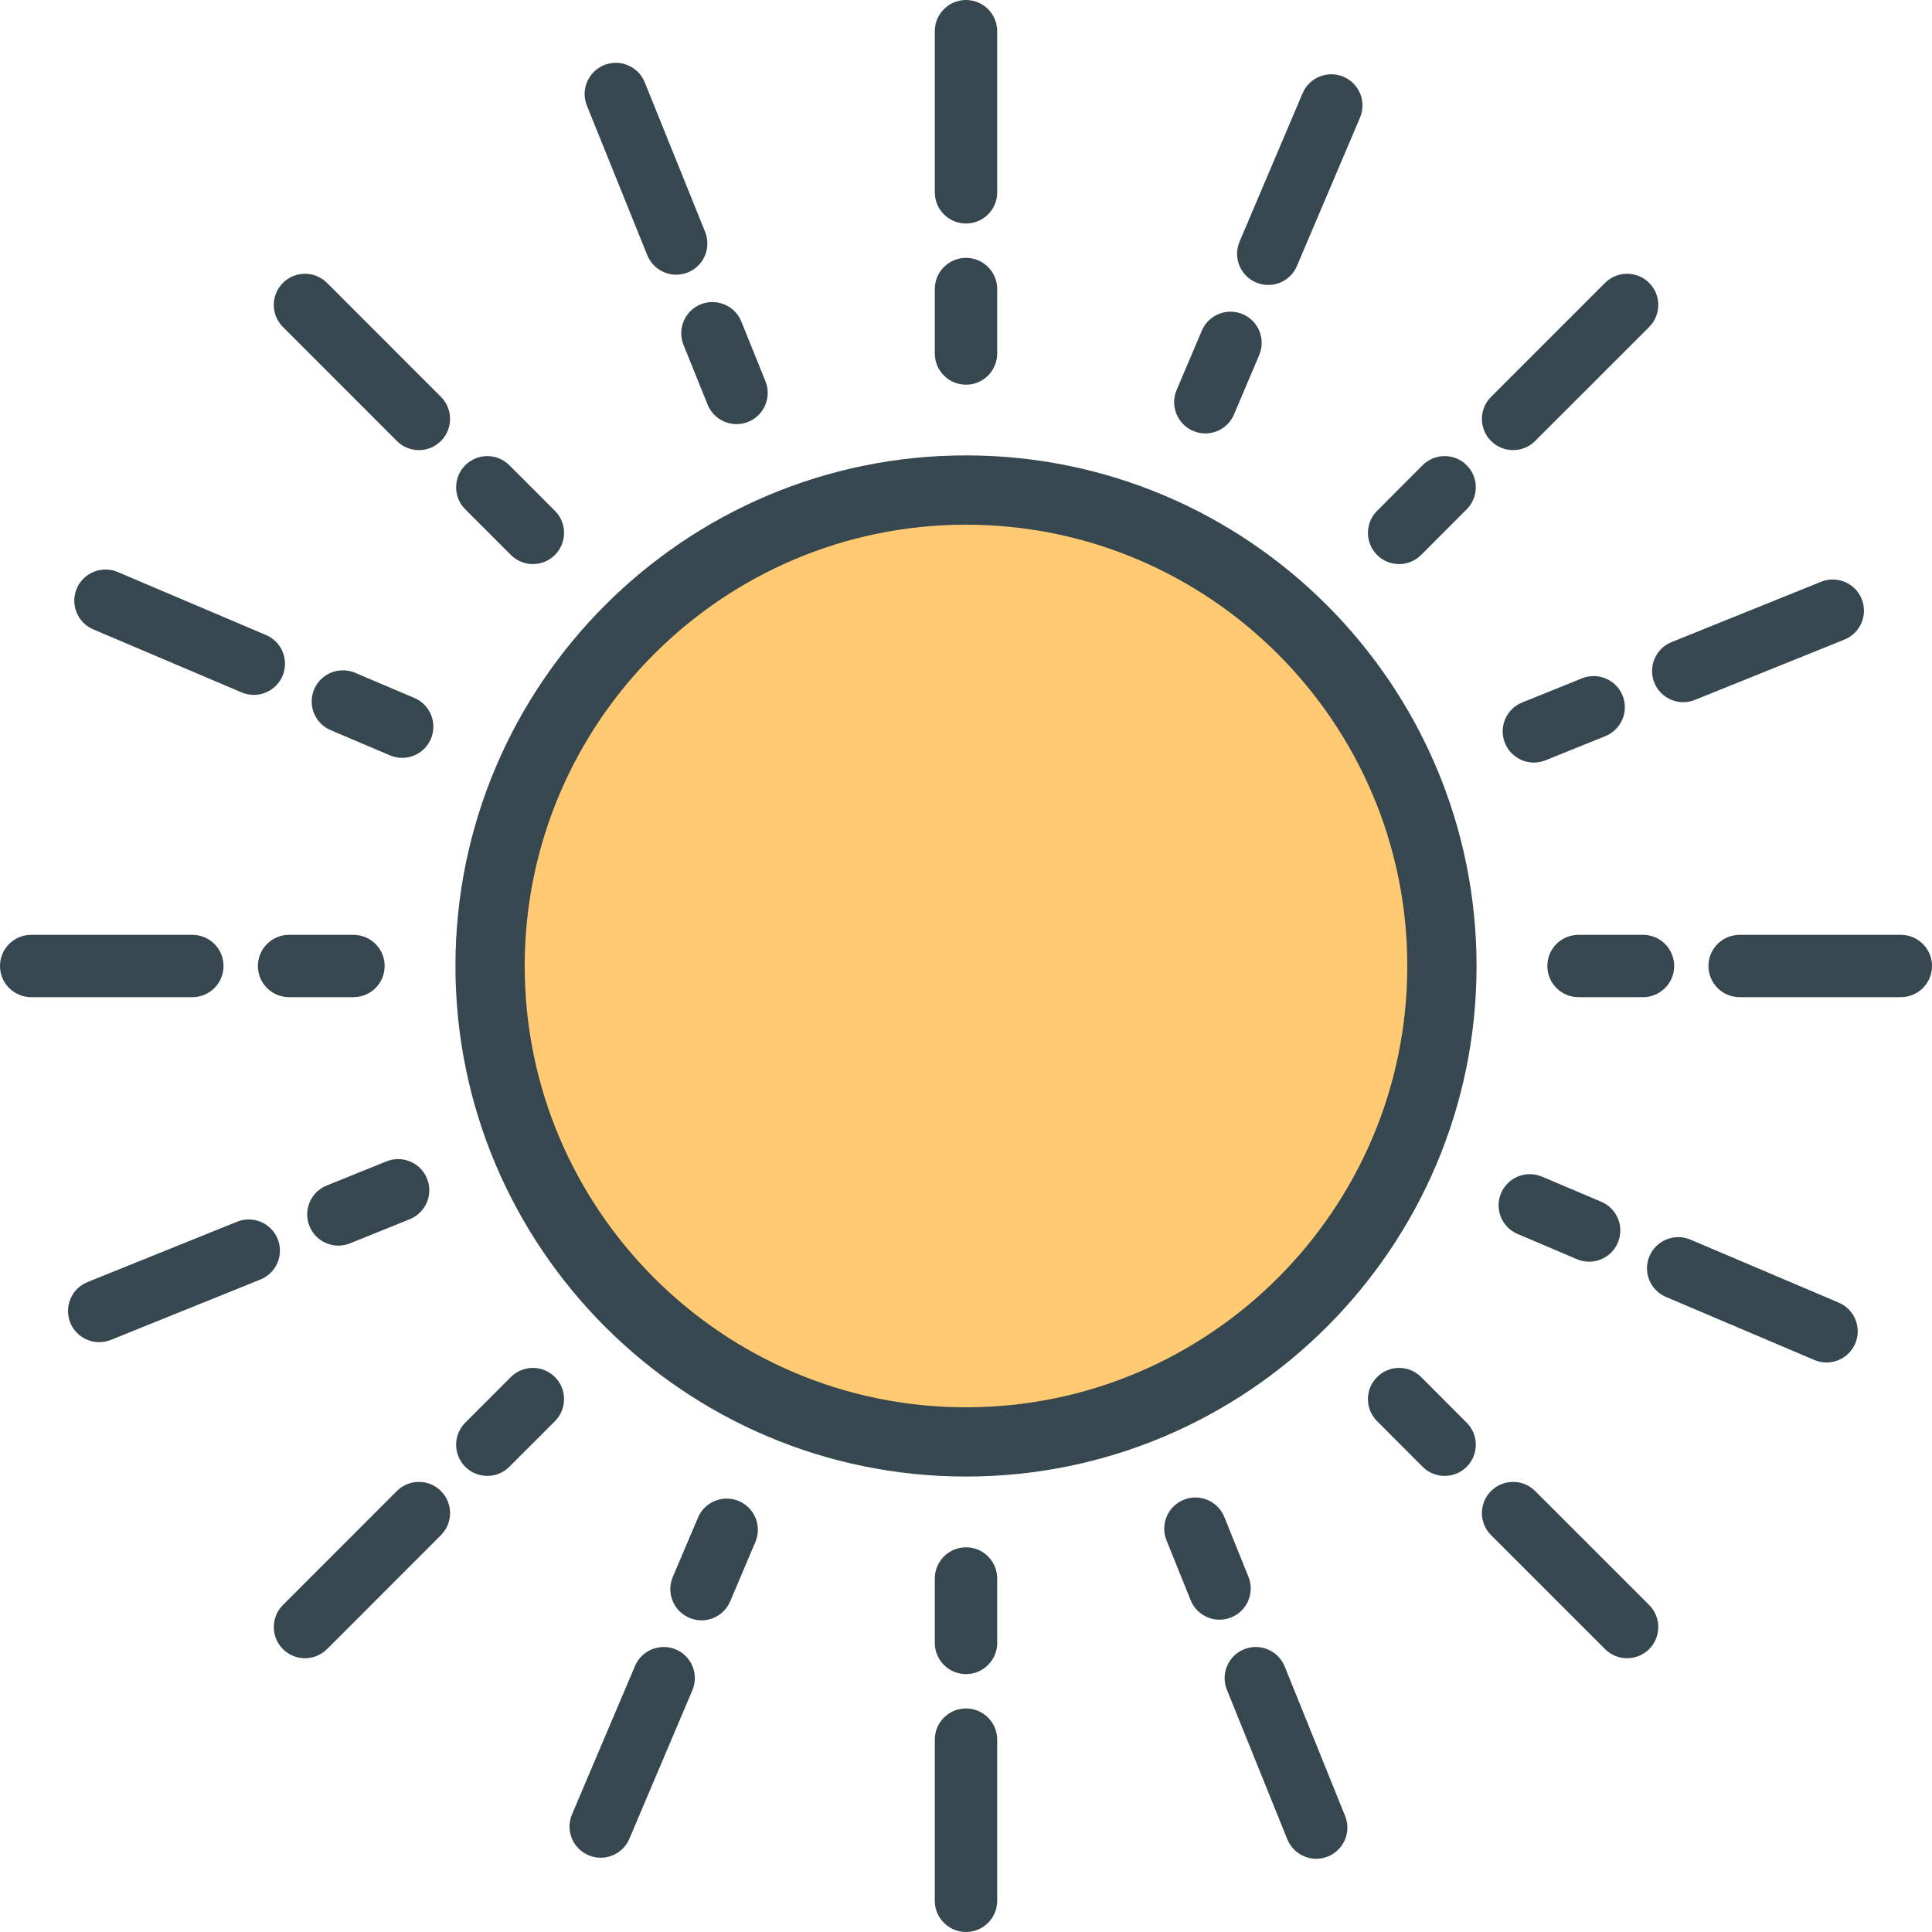
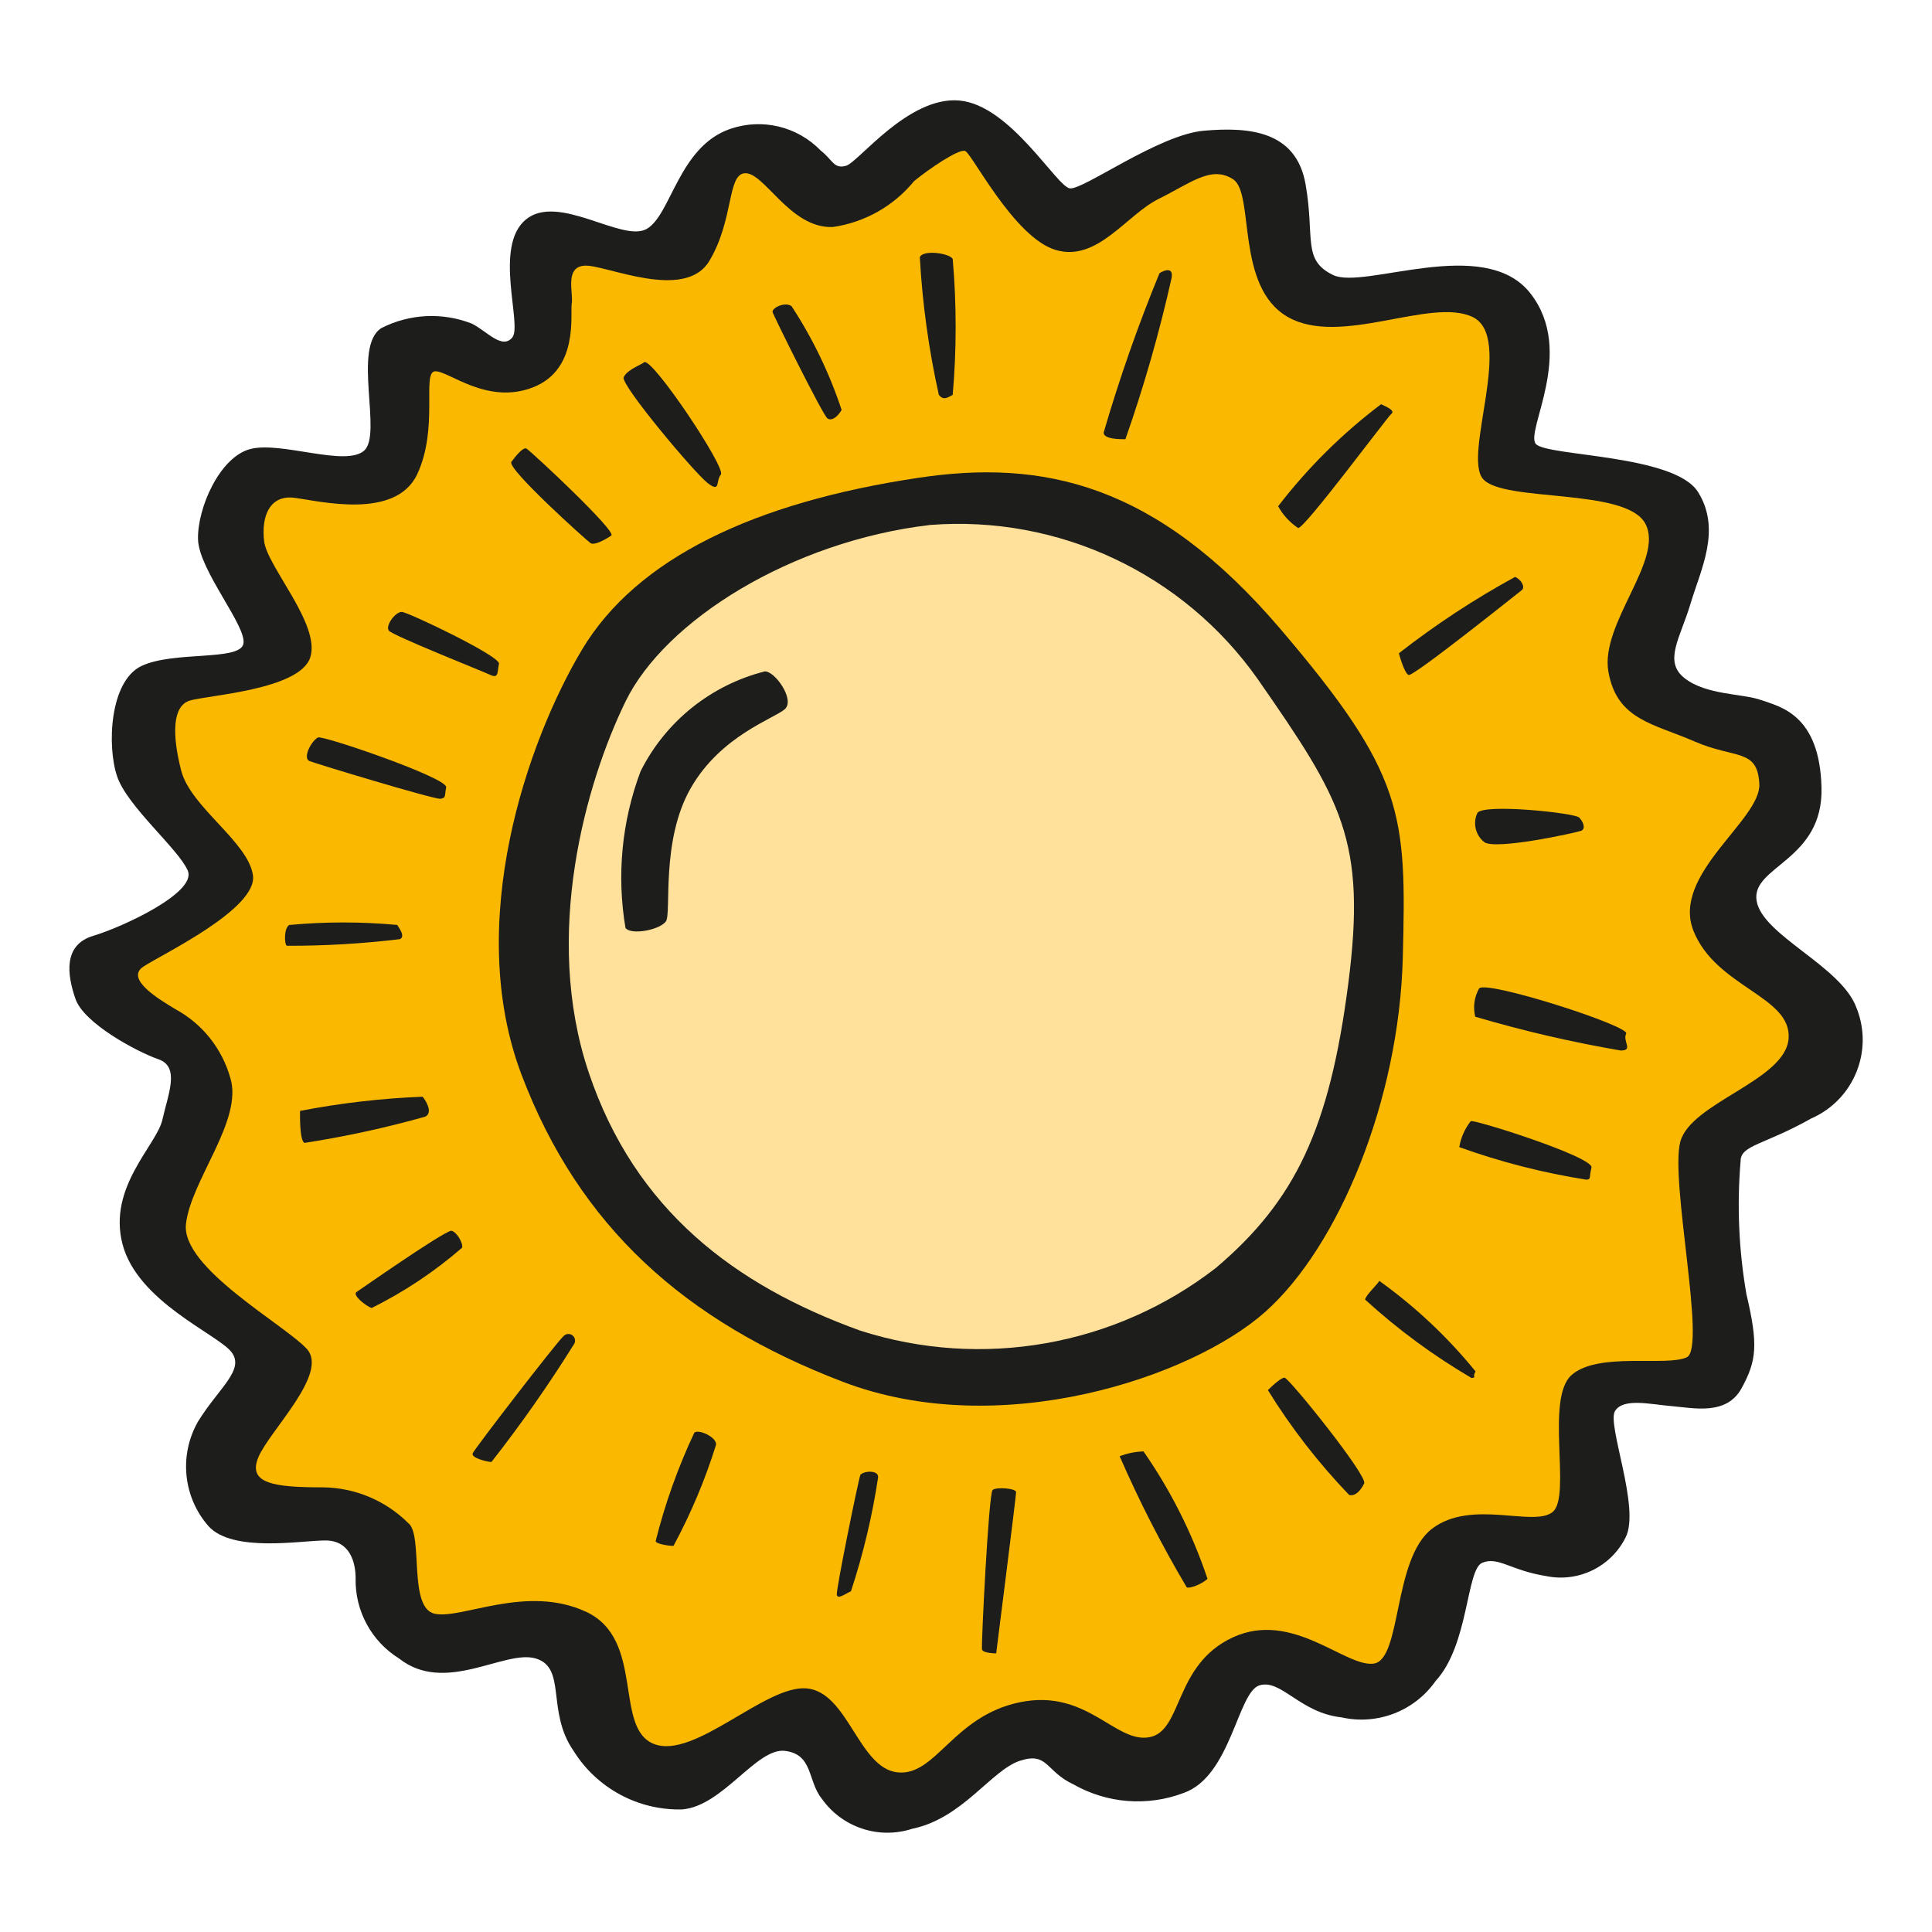
- <svg xmlns="http://www.w3.org/2000/svg" height="800" width="800" id="sun-rays" viewBox="0 0 1010 1010" enable-background="new 0 0 1010 1010">
-   <g id="sun-rays-sun-rays">
-     <g>
-       <path fill="#FFCA72" d="M753.793 505c0 137.422-111.404 248.793-248.793 248.793-137.422.0-248.792-111.371-248.792-248.793.0-137.423 111.37-248.818 248.792-248.818 137.389.0 248.793 111.395 248.793 248.818z" />
-       <path fill="#37474F" d="M505 771.903c-147.167.0-266.903-119.736-266.903-266.903.0-147.184 119.736-266.93 266.903-266.93S771.904 357.816 771.904 505c0 147.167-119.737 266.903-266.904 266.903zm0-497.611c-127.202.0-230.699 103.497-230.699 230.708.0 127.202 103.497 230.699 230.699 230.699 127.203.0 230.699-103.497 230.699-230.699.0-127.211-103.496-230.708-230.699-230.708z" />
-     </g>
-     <g>
-       <g>
-         <path fill="#37474F" d="M505 201.109c-8.996.0-16.308-7.295-16.308-16.3v-33.705c0-9.004 7.312-16.3 16.308-16.3 8.996.0 16.309 7.295 16.309 16.3v33.705C521.309 193.814 513.996 201.109 505 201.109z" />
-       </g>
-       <g>
-         <path fill="#37474F" d="M505 116.854c-8.996.0-16.308-7.295-16.308-16.291V16.291C488.692 7.295 496.004.0 505 0c8.996.0 16.309 7.295 16.309 16.291v84.272c0 8.996-7.312 16.291-16.309 16.291z" />
-       </g>
-       <g>
-         <path fill="#37474F" d="M505 875.179c-8.996.0-16.308-7.295-16.308-16.291v-33.705c0-8.996 7.312-16.292 16.308-16.292 8.996.0 16.309 7.296 16.309 16.292v33.705C521.309 867.884 513.996 875.179 505 875.179z" />
-       </g>
-       <g>
-         <path fill="#37474F" d="M505 1010c-8.996.0-16.308-7.296-16.308-16.291v-84.28c0-8.996 7.312-16.292 16.308-16.292 8.996.0 16.309 7.296 16.309 16.292v84.28C521.309 1002.704 513.996 1010 505 1010z" />
-       </g>
-       <g>
-         <path fill="#37474F" d="M858.922 521.291h-33.705c-9.014.0-16.309-7.287-16.309-16.291.0-9.005 7.295-16.291 16.309-16.291h33.705c8.996.0 16.291 7.287 16.291 16.291C875.213 514.004 867.918 521.291 858.922 521.291z" />
-       </g>
-       <g>
-         <path fill="#37474F" d="M993.709 521.291h-84.264c-9.013.0-16.309-7.287-16.309-16.291.0-9.005 7.296-16.291 16.309-16.291h84.264c8.996.0 16.291 7.287 16.291 16.291C1010 514.004 1002.705 521.291 993.709 521.291z" />
-       </g>
-       <g>
-         <path fill="#37474F" d="M184.784 521.291h-33.671c-8.996.0-16.291-7.287-16.291-16.291.0-9.005 7.295-16.291 16.291-16.291h33.671c9.013.0 16.308 7.287 16.308 16.291C201.092 514.004 193.797 521.291 184.784 521.291z" />
-       </g>
-       <g>
-         <path fill="#37474F" d="M100.555 521.291H16.291C7.296 521.291.0 514.004.0 505c0-9.005 7.296-16.291 16.291-16.291h84.263c9.013.0 16.309 7.287 16.309 16.291C116.863 514.004 109.567 521.291 100.555 521.291z" />
-       </g>
-       <g>
-         <path fill="#37474F" d="M731.414 294.886c-4.184.0-8.334-1.581-11.514-4.761-6.359-6.352-6.377-16.674-.017-23.051l23.808-23.851c6.36-6.386 16.666-6.377 23.043-.025 6.359 6.351 6.377 16.674.018 23.042l-23.809 23.859C739.764 293.296 735.58 294.886 731.414 294.886z" />
-       </g>
-       <g>
-         <path fill="#37474F" d="M791.002 235.307c-4.167.0-8.334-1.59-11.53-4.779-6.36-6.351-6.36-16.682.0-23.043l59.605-59.596c6.36-6.36 16.683-6.36 23.059.0 6.36 6.36 6.36 16.691.0 23.043l-59.604 59.596C799.352 233.717 795.185 235.307 791.002 235.307z" />
-       </g>
-       <g>
-         <path fill="#37474F" d="M254.745 771.563c-4.167.0-8.316-1.581-11.513-4.762-6.36-6.377-6.377-16.683-.018-23.06l23.842-23.859c6.36-6.359 16.683-6.359 23.043.0 6.36 6.361 6.377 16.684.017 23.061l-23.842 23.842C263.095 769.982 258.928 771.563 254.745 771.563z" />
-       </g>
-       <g>
-         <path fill="#37474F" d="M159.428 866.88c-4.167.0-8.35-1.599-11.513-4.761-6.36-6.36-6.377-16.7-.017-23.061l59.571-59.588c6.36-6.359 16.7-6.359 23.043.0 6.36 6.36 6.377 16.666.017 23.043l-59.571 59.605C167.778 865.281 163.611 866.88 159.428 866.88z" />
-       </g>
-       <g>
-         <path fill="#37474F" d="M755.221 771.563c-4.183.0-8.35-1.581-11.529-4.778l-23.808-23.859c-6.36-6.377-6.343-16.699.017-23.043 6.377-6.377 16.699-6.359 23.043.018l23.809 23.859c6.359 6.359 6.342 16.699-.018 23.042C763.537 769.982 759.371 771.563 755.221 771.563z" />
-       </g>
-       <g>
-         <path fill="#37474F" d="M850.606 866.88c-4.183.0-8.35-1.599-11.529-4.761l-59.605-59.605c-6.36-6.359-6.36-16.683.0-23.043 6.377-6.359 16.699-6.359 23.06.0l59.604 59.588c6.36 6.36 6.36 16.7.0 23.061C858.956 865.281 854.773 866.88 850.606 866.88z" />
-       </g>
-       <g>
-         <path fill="#37474F" d="M278.587 294.886c-4.167.0-8.35-1.59-11.53-4.778l-23.842-23.851c-6.36-6.369-6.343-16.691.018-23.059 6.377-6.343 16.682-6.352 23.043.017l23.842 23.851c6.36 6.368 6.343 16.691-.017 23.051C286.919 293.296 282.77 294.886 278.587 294.886z" />
-       </g>
-       <g>
-         <path fill="#37474F" d="M218.999 235.307c-4.184.0-8.35-1.59-11.53-4.779l-59.571-59.596c-6.36-6.36-6.343-16.683.017-23.051 6.344-6.343 16.683-6.352 23.043.009l59.571 59.596c6.36 6.369 6.343 16.691-.017 23.051C227.332 233.717 223.165 235.307 218.999 235.307z" />
-       </g>
-       <g>
-         <path fill="#37474F" d="M630.111 226.583c-2.109.0-4.269-.416-6.361-1.301-8.281-3.512-12.142-13.077-8.655-21.368l13.179-31.035c3.504-8.29 13.096-12.142 21.359-8.648 8.282 3.512 12.16 13.078 8.656 21.368l-13.18 31.035C642.49 222.851 636.454 226.583 630.111 226.583z" />
-       </g>
-       <g>
-         <path fill="#37474F" d="M663.017 148.978c-2.143.0-4.302-.425-6.377-1.31-8.299-3.512-12.142-13.086-8.622-21.368l32.957-77.562c3.519-8.299 13.18-12.117 21.359-8.622 8.299 3.52 12.158 13.086 8.639 21.376l-32.975 77.563C675.363 145.262 669.343 148.978 663.017 148.978z" />
-       </g>
-       <g>
-         <path fill="#37474F" d="M366.727 847.068c-2.126.0-4.285-.425-6.36-1.309-8.282-3.504-12.159-13.061-8.656-21.359l13.18-31.035c3.503-8.299 13.043-12.125 21.359-8.656 8.282 3.519 12.159 13.094 8.656 21.376l-13.18 31.035C379.107 843.345 373.053 847.068 366.727 847.068z" />
-       </g>
-       <g>
-         <path fill="#37474F" d="M314.027 971.176c-2.143.0-4.303-.425-6.36-1.31-8.299-3.503-12.159-13.077-8.639-21.358l32.94-77.58c3.52-8.299 13.162-12.108 21.359-8.639 8.282 3.503 12.142 13.077 8.622 21.359l-32.923 77.579C326.39 967.451 320.353 971.176 314.027 971.176z" />
-       </g>
-       <g>
-         <path fill="#37474F" d="M830.761 659.581c-2.143.0-4.303-.425-6.36-1.292l-31.035-13.197c-8.299-3.502-12.159-13.076-8.639-21.358 3.519-8.299 13.162-12.108 21.359-8.64l31.035 13.163c8.299 3.537 12.158 13.095 8.639 21.394C843.123 655.84 837.086 659.581 830.761 659.581z" />
-       </g>
-       <g>
-         <path fill="#37474F" d="M954.867 712.265c-2.143.0-4.302-.408-6.359-1.292l-77.562-32.957c-8.299-3.504-12.16-13.078-8.639-21.359 3.537-8.299 13.195-12.091 21.358-8.639l77.564 32.957c8.299 3.503 12.158 13.094 8.639 21.376C967.231 708.558 961.193 712.265 954.867 712.265z" />
-       </g>
-       <g>
-         <path fill="#37474F" d="M210.258 396.189c-2.143.0-4.302-.425-6.36-1.301l-31.018-13.171c-8.299-3.52-12.159-13.103-8.639-21.385 3.52-8.29 13.197-12.108 21.359-8.63l31.019 13.18c8.299 3.512 12.159 13.094 8.639 21.376C222.621 392.457 216.584 396.189 210.258 396.189z" />
-       </g>
-       <g>
-         <path fill="#37474F" d="M132.695 363.275c-2.143.0-4.303-.425-6.36-1.292l-77.562-32.957c-8.299-3.512-12.159-13.086-8.639-21.376 3.519-8.29 13.179-12.1 21.359-8.63l77.563 32.957c8.299 3.512 12.159 13.086 8.639 21.377C145.059 359.55 139.022 363.275 132.695 363.275z" />
-       </g>
-       <g>
-         <path fill="#37474F" d="M801.867 398.647c-6.444.0-12.549-3.852-15.117-10.204-3.367-8.35.663-17.839 9.013-21.214l31.273-12.626c8.316-3.333 17.839.663 21.224 9.013 3.35 8.35-.681 17.839-9.03 21.215l-31.257 12.627C805.967 398.255 803.892 398.647 801.867 398.647z" />
-       </g>
-       <g>
-         <path fill="#37474F" d="M879.958 367.084c-6.429.0-12.55-3.86-15.118-10.204-3.367-8.358.68-17.856 9.014-21.214l78.174-31.537c8.316-3.35 17.84.664 21.224 9.013 3.351 8.358-.681 17.856-9.03 21.214l-78.158 31.529C884.057 366.693 881.998 367.084 879.958 367.084z" />
-       </g>
-       <g>
-         <path fill="#37474F" d="M176.893 651.181c-6.445.0-12.55-3.86-15.101-10.204-3.384-8.332.646-17.855 8.996-21.223l31.239-12.618c8.333-3.367 17.839.646 21.206 8.996 3.384 8.35-.646 17.857-8.996 21.224l-31.256 12.635C180.991 650.789 178.917 651.181 176.893 651.181z" />
-       </g>
-       <g>
-         <path fill="#37474F" d="M51.867 701.653c-6.445.0-12.567-3.86-15.135-10.204-3.35-8.35.68-17.855 9.03-21.223l78.175-31.545c8.35-3.35 17.839.663 21.223 9.013 3.367 8.35-.663 17.839-9.013 21.206l-78.192 31.562C55.966 701.262 53.891 701.653 51.867 701.653z" />
-       </g>
-       <g>
-         <path fill="#37474F" d="M637.543 846.729c-6.463.0-12.551-3.86-15.119-10.221l-12.601-31.256c-3.367-8.35.663-17.839 9.013-21.206 8.333-3.401 17.839.663 21.223 9.03l12.602 31.256c3.367 8.35-.663 17.855-9.013 21.206C641.641 846.355 639.583 846.729 637.543 846.729z" />
-       </g>
-       <g>
-         <path fill="#37474F" d="M688.083 971.721c-6.429.0-12.533-3.861-15.101-10.188l-31.58-78.123c-3.384-8.367.646-17.857 8.996-21.224 8.333-3.367 17.822.663 21.206 8.996l31.579 78.124c3.385 8.35-.645 17.839-8.996 21.223C692.182 971.329 690.123 971.721 688.083 971.721z" />
-       </g>
-       <g>
-         <path fill="#37474F" d="M385.043 221.72c-6.428.0-12.55-3.86-15.118-10.204l-12.601-31.214c-3.367-8.341.663-17.847 9.013-21.214 8.316-3.342 17.856.663 21.223 9.013l12.601 31.206c3.367 8.341-.663 17.848-9.013 21.214C389.158 221.329 387.083 221.72 385.043 221.72z" />
-       </g>
-       <g>
-         <path fill="#37474F" d="M353.497 143.604c-6.428.0-12.55-3.852-15.118-10.203l-31.562-78.166c-3.367-8.341.663-17.839 9.013-21.206 8.333-3.359 17.839.646 21.223 9.004l31.562 78.166c3.367 8.35-.663 17.839-9.013 21.214C357.595 143.213 355.538 143.604 353.497 143.604z" />
-       </g>
-     </g>
+ <svg xmlns="http://www.w3.org/2000/svg" width="800" height="800" viewBox="0 0 64 64">
+   <path d="m24.19 4.27a2.87 2.87.0 013 .72c.4.31.43.62.84.5s2.06-2.31 3.75-2.16S35 6.18 35.44 6.24s2.94-1.78 4.44-1.91 3.06.0 3.37 1.78-.12 2.5.91 3 5-1.34 6.53.6-.19 4.59.19 5 4.59.34 5.37 1.59.09 2.56-.25 3.7-.91 1.91-.19 2.47 1.91.5 2.53.72 1.94.47 2 2.9-2.34 2.6-2.15 3.75S61 32 61.5 33.39A2.84 2.84.0 0160 37.05c-1.56.88-2.34.88-2.34 1.41a17.32 17.32.0 00.19 4.4c.4 1.69.34 2.22-.16 3.13s-1.59.65-2.31.59-1.6-.28-1.88.16.85 3.22.35 4.19a2.4 2.4.0 01-2.63 1.28c-1.19-.19-1.59-.66-2.12-.44s-.44 2.72-1.54 3.91a3 3 0 01-3.12 1.21c-1.38-.15-2-1.28-2.72-1.06s-.94 3-2.5 3.56a4.3 4.3.0 01-3.66-.28c-.93-.43-.84-1.09-1.78-.78s-1.9 1.91-3.56 2.25a2.66 2.66.0 01-3-1C26.75 59 26.94 58.11 26 58s-2.06 1.84-3.41 1.94A4.12 4.12.0 0119 58c-.91-1.31-.22-2.75-1.25-3.06s-3 1.21-4.53.0a3.05 3.05.0 01-1.44-2.66c0-.53-.19-1.25-1-1.25s-3.06.41-3.87-.47a3 3 0 01-.35-3.47c.69-1.12 1.57-1.72 1.1-2.31s-3.1-1.66-3.6-3.56 1.13-3.28 1.32-4.13.59-1.75-.13-2-2.47-1.19-2.75-2-.41-1.79.59-2.09 3.44-1.44 3.13-2.16-2-2.12-2.34-3.12-.25-3.16.81-3.66 3.22-.16 3.37-.72-1.47-2.44-1.5-3.47.72-2.75 1.75-3 3.13.6 3.75.06-.4-3.43.57-4.06a3.66 3.66.0 013-.15c.5.25 1 .87 1.34.46s-.63-3 .44-3.9 3.18.75 4 .31 1.06-2.73 2.78-3.32z" fill="#1d1d1b" />
+   <path d="m24.66 5.74c.65-.07 1.5 1.84 2.93 1.78A4.26 4.26.0 0030.28 6c.5-.41 1.47-1.07 1.69-1s1.62 2.87 3 3.28 2.34-1.16 3.41-1.69 1.75-1.12 2.47-.65.06 3.56 1.81 4.56 4.72-.66 6.12.0-.34 4.59.35 5.37 4.72.28 5.37 1.47-1.5 3.31-1.22 4.91 1.5 1.72 2.85 2.31 2.09.22 2.15 1.41-2.93 3-2.18 4.87 3.25 2.16 3.15 3.56-3.25 2.12-3.59 3.43.87 6.81.22 7.13-2.94-.19-3.82.59.0 4-.62 4.53-2.69-.44-4 .56-1 4.35-1.94 4.47-2.69-1.78-4.66-.87-1.65 3.12-2.78 3.31-2.06-1.62-4.28-1.16-2.78 2.47-4.06 2.32-1.63-2.66-3-2.78-3.72 2.37-5.06 1.84-.28-3.47-2.25-4.38-4.1.25-5 .07-.38-2.6-.88-3a4.07 4.07.0 00-2.84-1.19c-1.6.0-2.5-.12-2.13-1s2.35-2.78 1.6-3.59S6 42 6.16 40.55s1.9-3.44 1.47-4.84a3.74 3.74.0 00-1.82-2.28c-.53-.32-1.68-1-1.06-1.41S8.53 30.11 8.38 29 6.31 26.74 6 25.52s-.28-2.13.28-2.31 3.66-.35 4-1.44-1.43-3-1.53-3.84.19-1.54 1-1.44 3.35.75 4.07-.78.15-3.38.59-3.41 1.72 1.13 3.25.53 1.22-2.44 1.28-2.78-.25-1.22.44-1.25 3.31 1.2 4.12-.16.59-2.84 1.16-2.9z" fill="#fab900" />
+   <path d="m30.41 15.83c4.11-.62 7.87.16 12 5s4.18 6.13 4.06 10.88-2.13 9.59-4.56 11.75-8.78 4.31-14 2.31-8.72-5.13-10.63-10.16.19-11.06 2-14.09 5.72-4.88 11.13-5.69z" fill="#1d1d1b" />
+   <path d="m30.81 17.39a12.13 12.13.0 0110.85 5.1c2.78 4 3.62 5.34 3 10.12s-1.75 7.16-4.38 9.39A12.84 12.84.0 0128.5 44.08c-4.16-1.5-7.47-4-9-8.56s-.09-9.59 1.22-12.28 5.5-5.31 10.09-5.85z" fill="#ffe19b" />
+   <g fill="#1d1d1b">
+     <path d="m25.34 22.24c.34.0 1 .94.66 1.25s-2.12.87-3.12 2.62-.63 4.13-.82 4.41-1.15.47-1.34.22a10 10 0 01.5-5.19 6.34 6.34.0 014.12-3.31z" />
+     <path d="m21.34 12c.26-.17 2.72 3.5 2.54 3.72s0 .62-.44.28-2.88-3.25-2.78-3.5.59-.42.68-.5z" />
+     <path d="m25.59 10.33c0-.14.41-.34.63-.19a14.69 14.69.0 011.66 3.44c-.13.22-.32.38-.47.28s-1.82-3.47-1.82-3.53z" />
+     <path d="m30.47 8.52c.11-.26 1-.13 1.09.06a26.07 26.07.0 010 4.5c-.18.1-.31.19-.46.0a28.16 28.16.0 01-.63-4.56z" />
+     <path d="m38.41 9.05c.15-.1.47-.22.4.16a47 47 0 01-1.53 5.34c-.19.0-.72.0-.72-.22a52.43 52.43.0 011.85-5.28z" />
+     <path d="m42.34 16.77a17.89 17.89.0 013.41-3.38c.22.1.47.22.34.32s-2.9 3.84-3.09 3.78a2.07 2.07.0 01-.66-.72z" />
+     <path d="m46.34 21.64a28.34 28.34.0 013.85-2.53c.22.1.34.35.22.44s-3.6 2.88-3.75 2.81-.32-.72-.32-.72z" />
+     <path d="m48.94 26.93c.21-.32 3.22.0 3.37.15s.22.38.07.44-2.88.66-3.22.37a.8.8.0 01-.22-.96z" />
+     <path d="m49 32.74c.27-.27 5 1.25 4.87 1.5s.25.56-.18.56a42.06 42.06.0 01-4.82-1.12 1.27 1.27.0 01.13-.94z" />
+     <path d="m48.72 37.14c.1-.07 4.09 1.19 4 1.54s0 .37-.16.4A23 23 0 0148.34 38a1.9 1.9.0 01.38-.86z" />
+     <path d="m45.69 42.43a16.5 16.5.0 013.19 3c-.13.22.06.18-.13.22a20.88 20.88.0 01-3.53-2.6c.03-.16.44-.53.47-.62z" />
+     <path d="m42.56 45.64c.19.07 2.75 3.25 2.63 3.5s-.31.44-.5.38A20.82 20.82.0 0142 46.05c.16-.16.47-.44.56-.41z" />
+     <path d="m37.88 48.08A16.61 16.61.0 0140 52.3c-.16.16-.59.34-.69.28a39.52 39.52.0 01-2.22-4.34 2.39 2.39.0 01.79-.16z" />
+     <path d="m32.88 49.36c.11-.11.78-.06.78.07S33 54.77 33 54.77s-.44.0-.47-.13.22-5.15.35-5.28z" />
+     <path d="m28.5 48.86c.09-.13.59-.18.59.07a23 23 0 01-.9 3.78c-.19.09-.44.28-.47.12s.72-3.83.78-3.97z" />
+     <path d="m23 47.46c.14-.13.75.15.72.4a18.94 18.94.0 01-1.41 3.35c-.18.0-.59-.07-.59-.16A19.62 19.62.0 0123 47.46z" />
+     <path d="m18.66 44.27a.22.22.0 01.34.28 44.28 44.28.0 01-2.72 3.88c-.12.0-.69-.13-.62-.29s2.78-3.68 3-3.87z" />
+     <path d="m14.94 40.77c.15.0.4.37.37.56a14.2 14.2.0 01-3 2c-.18-.06-.65-.43-.5-.53s2.78-1.94 3.13-2.03z" />
+     <path d="m9.94 36.8a27 27 0 014.06-.47c.13.16.34.53.09.66a34 34 0 01-4 .87c-.18-.06-.15-1.06-.15-1.06z" />
+     <path d="m9.59 30.64a19.35 19.35.0 013.57.0c.12.19.25.38.09.47a30.25 30.25.0 01-3.75.22c-.09-.06-.09-.62.09-.69z" />
+     <path d="m10.53 24.43c.13-.09 4.31 1.34 4.25 1.65s0 .35-.19.38-4.12-1.16-4.34-1.25.03-.63.28-.78z" />
+     <path d="m13.31 20.27c.19.0 3.28 1.47 3.22 1.72s0 .5-.28.37-3.25-1.31-3.37-1.47.21-.62.43-.62z" />
+     <path d="m17.44 14.86c.22.15 3 2.75 2.81 2.88s-.56.34-.69.25-2.78-2.47-2.62-2.69.4-.5.5-.44z" />
  </g>
</svg>
